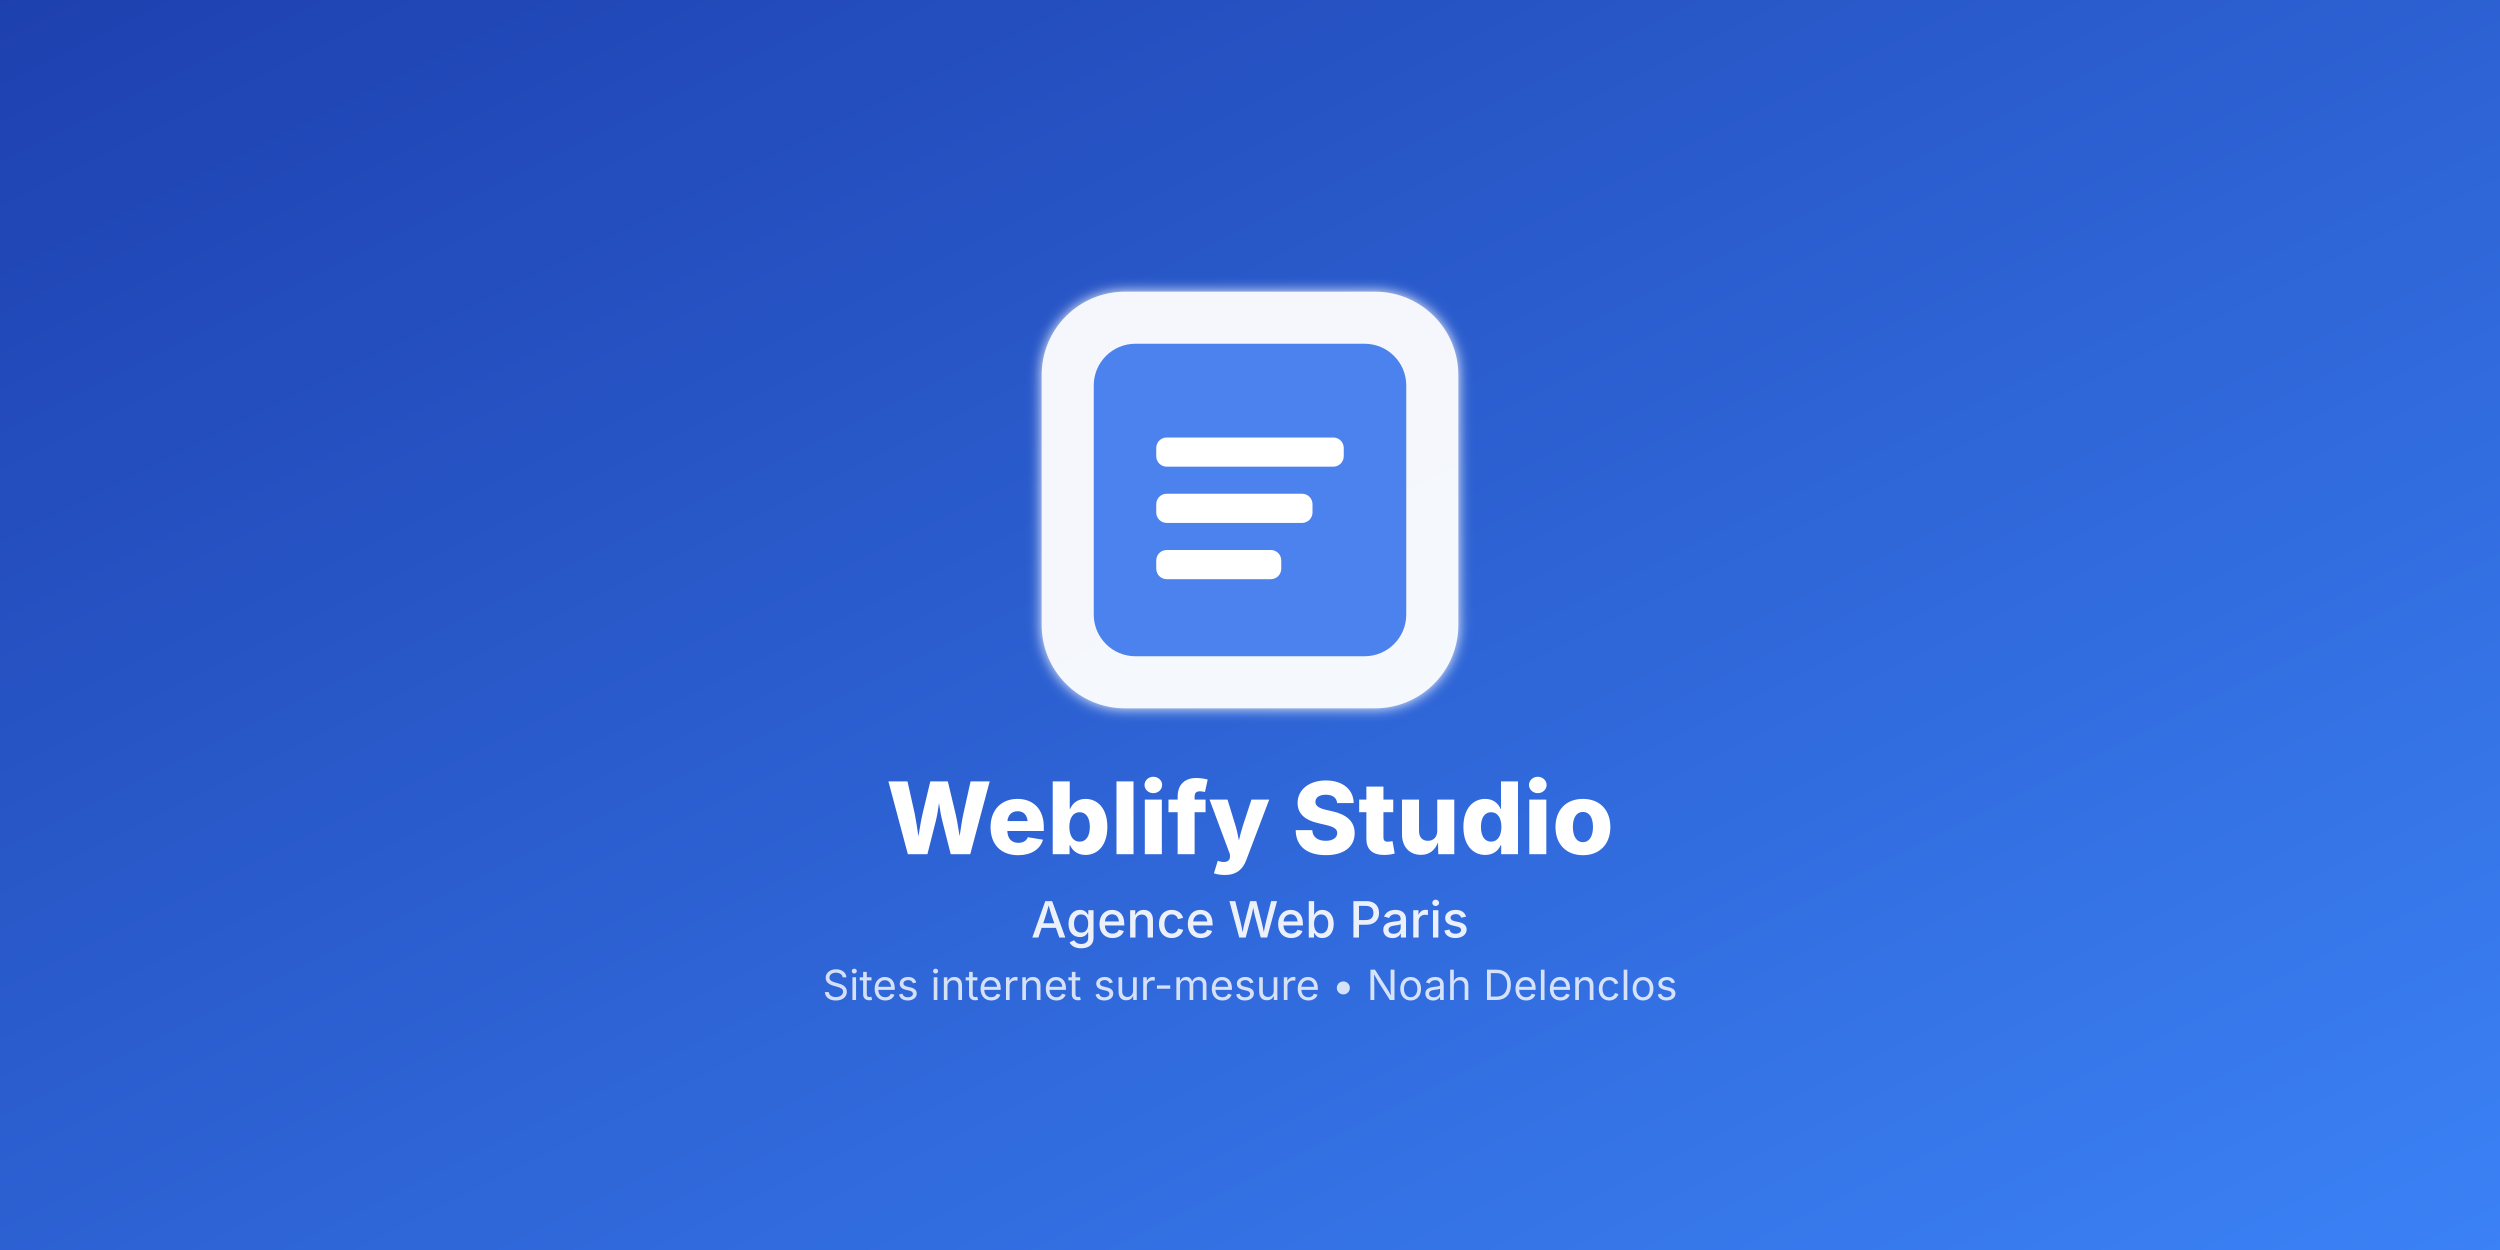
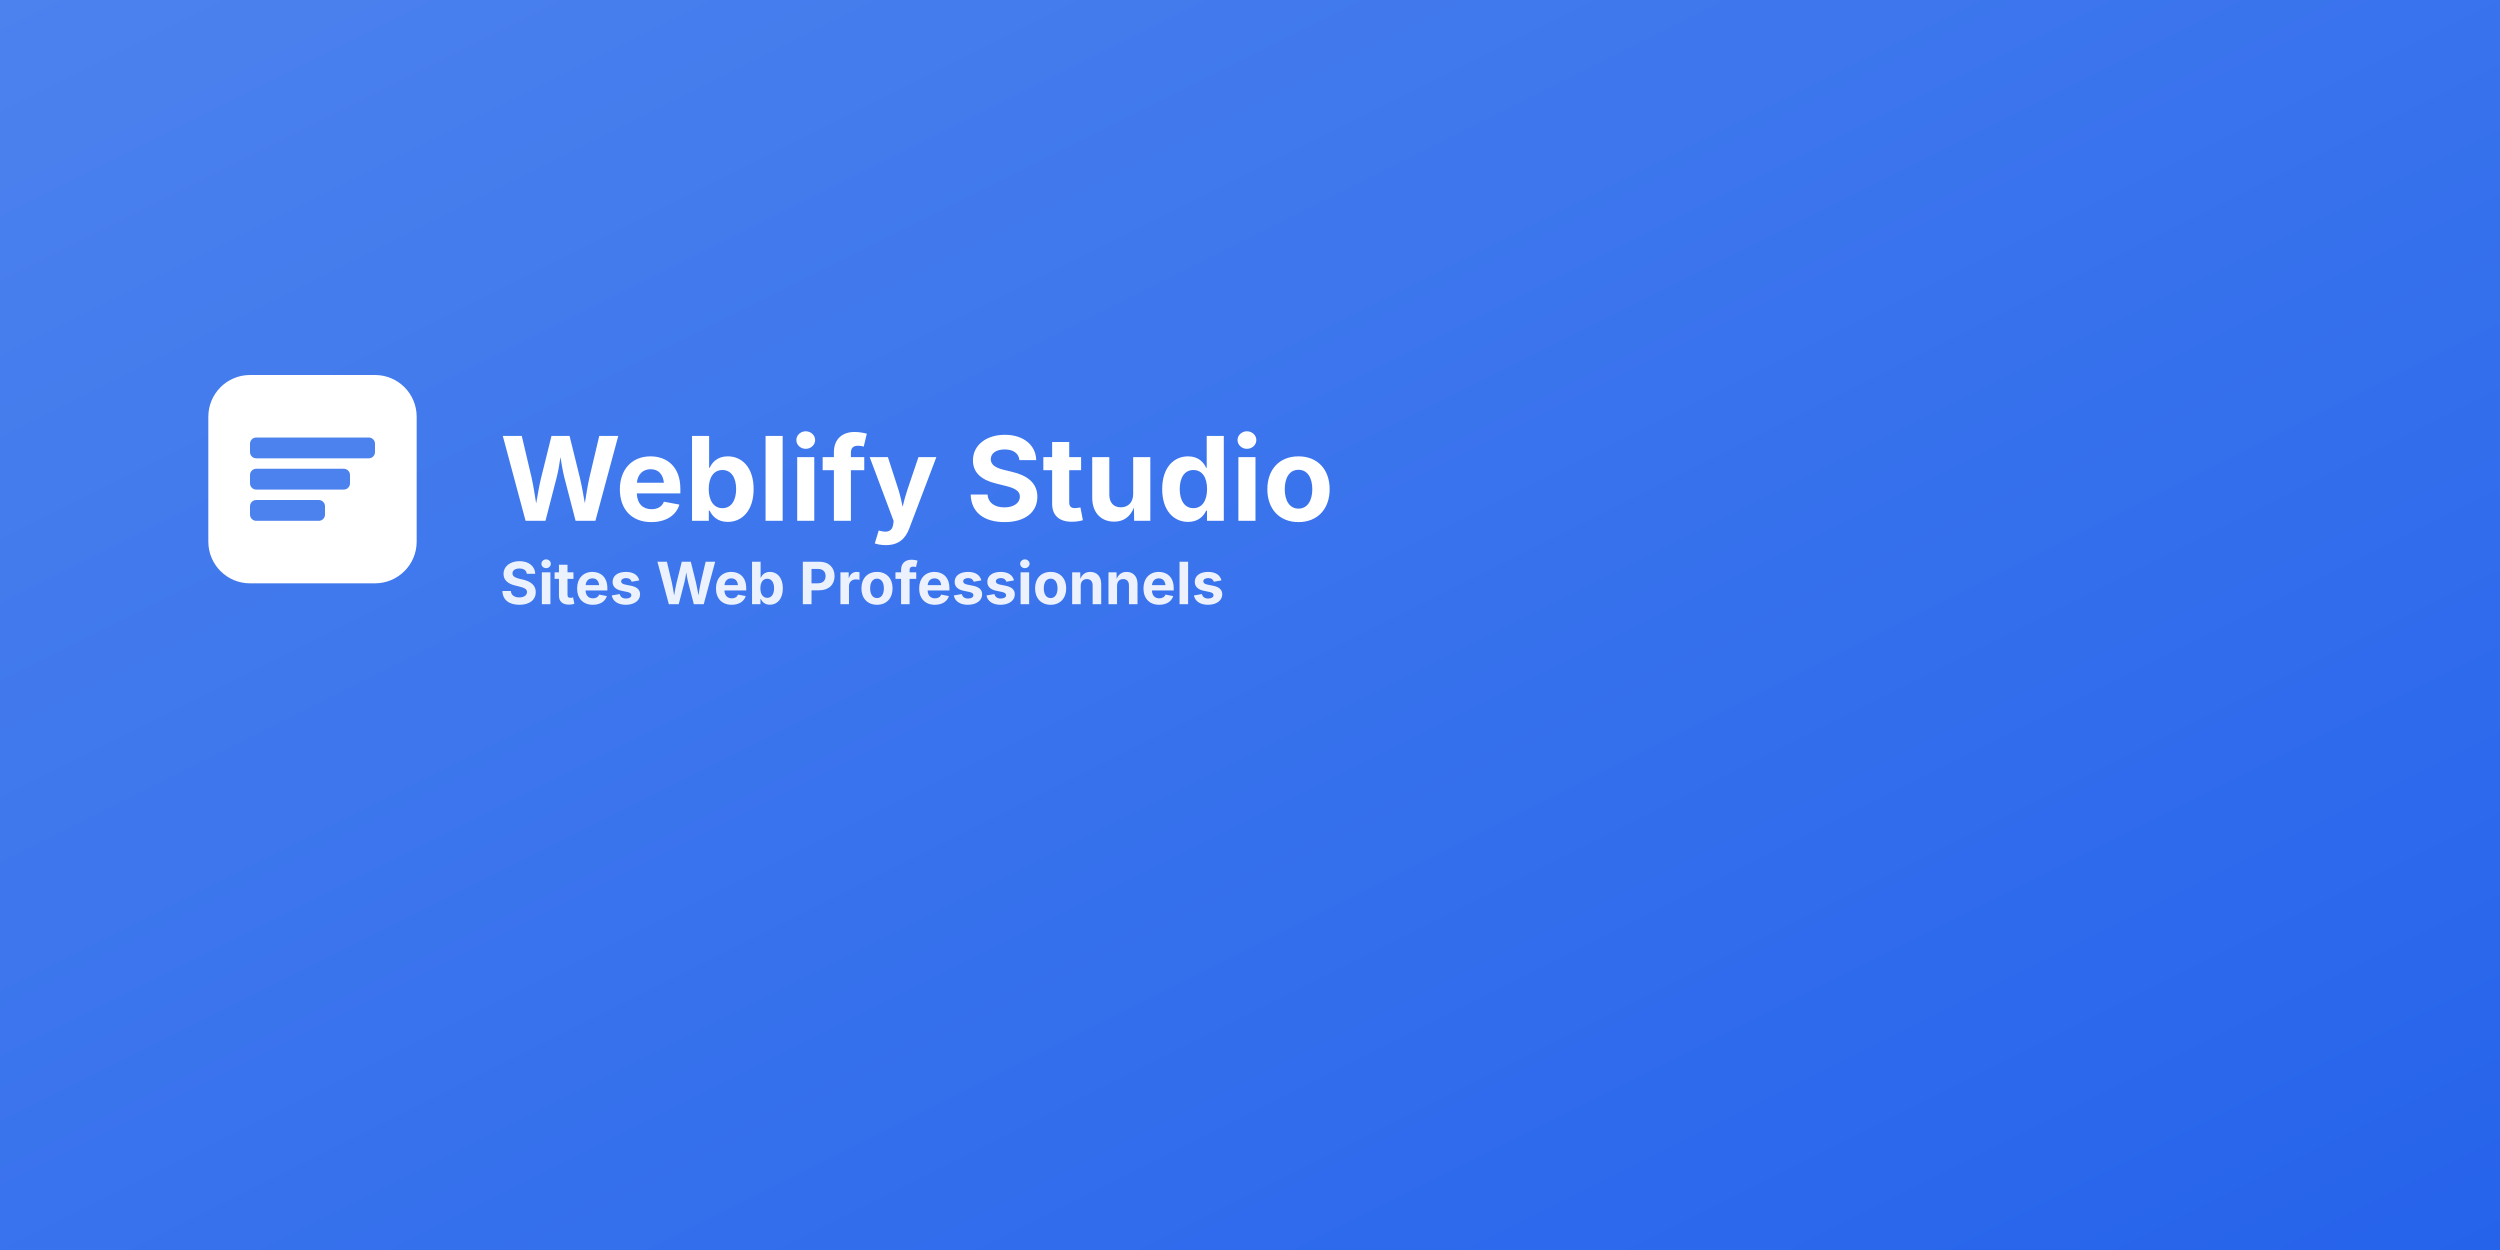
<svg xmlns="http://www.w3.org/2000/svg" version="1.1" width="1200" height="600" viewBox="0 0 1200 600">
  <defs>
-     <linearGradient id="twitterBg" x1="0%" y1="0%" x2="100%" y2="100%">
-       <stop offset="0%" style="stop-color:#1e40af;stop-opacity:1" />
-       <stop offset="100%" style="stop-color:#3b82f6;stop-opacity:1" />
+     <style>
+       .twitter-bg { fill: linear-gradient(135deg, #4c82ee 0%, #2563eb 100%); }
+       .twitter-logo-bg { fill: #ffffff; }
+       .twitter-logo-lines { fill: #4c82ee; }
+       .twitter-text { 
+         font-family: 'Inter', sans-serif; 
+         font-weight: 700; 
+         fill: #ffffff;
+       }
+       .twitter-title { font-size: 56px; }
+       .twitter-subtitle { font-size: 28px; opacity: 0.9; }
+     </style>
+     <linearGradient id="twitterGradient" x1="0%" y1="0%" x2="100%" y2="100%">
+       <stop offset="0%" style="stop-color:#4c82ee;stop-opacity:1" />
+       <stop offset="100%" style="stop-color:#2563eb;stop-opacity:1" />
    </linearGradient>
-     <filter id="logoGlow">
-       <feGaussianBlur stdDeviation="3" result="coloredBlur" />
-       <feMerge>
-         <feMergeNode in="coloredBlur" />
-         <feMergeNode in="SourceGraphic" />
-       </feMerge>
-     </filter>
  </defs>
-   <rect width="1200" height="600" fill="url(#twitterBg)" />
-   <g transform="translate(500, 140)">
-     <rect fill="#ffffff" width="200" height="200" rx="40" filter="url(#logoGlow)" opacity="0.95" />
-     <g transform="translate(25, 25)">
-       <rect fill="#4c82ee" width="150" height="150" rx="20" />
-       <g fill="#ffffff">
-         <rect x="30" y="45" width="90" height="14" rx="5" />
-         <rect x="30" y="72" width="75" height="14" rx="5" />
-         <rect x="30" y="99" width="60" height="14" rx="5" />
-       </g>
+   <rect width="1200" height="600" fill="url(#twitterGradient)" />
+   <g transform="translate(100, 180)">
+     <rect class="twitter-logo-bg" width="100" height="100" rx="20" />
+     <g class="twitter-logo-lines">
+       <rect x="20" y="30" width="60" height="10" rx="3" />
+       <rect x="20" y="45" width="48" height="10" rx="3" />
+       <rect x="20" y="60" width="36" height="10" rx="3" />
    </g>
  </g>
-   <text x="600" y="410" font-family="Inter, sans-serif" font-size="48" font-weight="800" text-anchor="middle" fill="white">
-     Weblify Studio
-   </text>
-   <text x="600" y="450" font-family="Inter, sans-serif" font-size="24" font-weight="500" text-anchor="middle" fill="rgba(255,255,255,0.9)">
-     Agence Web Paris
-   </text>
-   <text x="600" y="480" font-family="Inter, sans-serif" font-size="20" text-anchor="middle" fill="rgba(255,255,255,0.8)">
-     Sites internet sur-mesure • Noah Delenclos
-   </text>
+   <text x="240" y="250" class="twitter-text twitter-title">Weblify Studio</text>
+   <text x="240" y="290" class="twitter-text twitter-subtitle">Sites Web Professionnels</text>
</svg>
